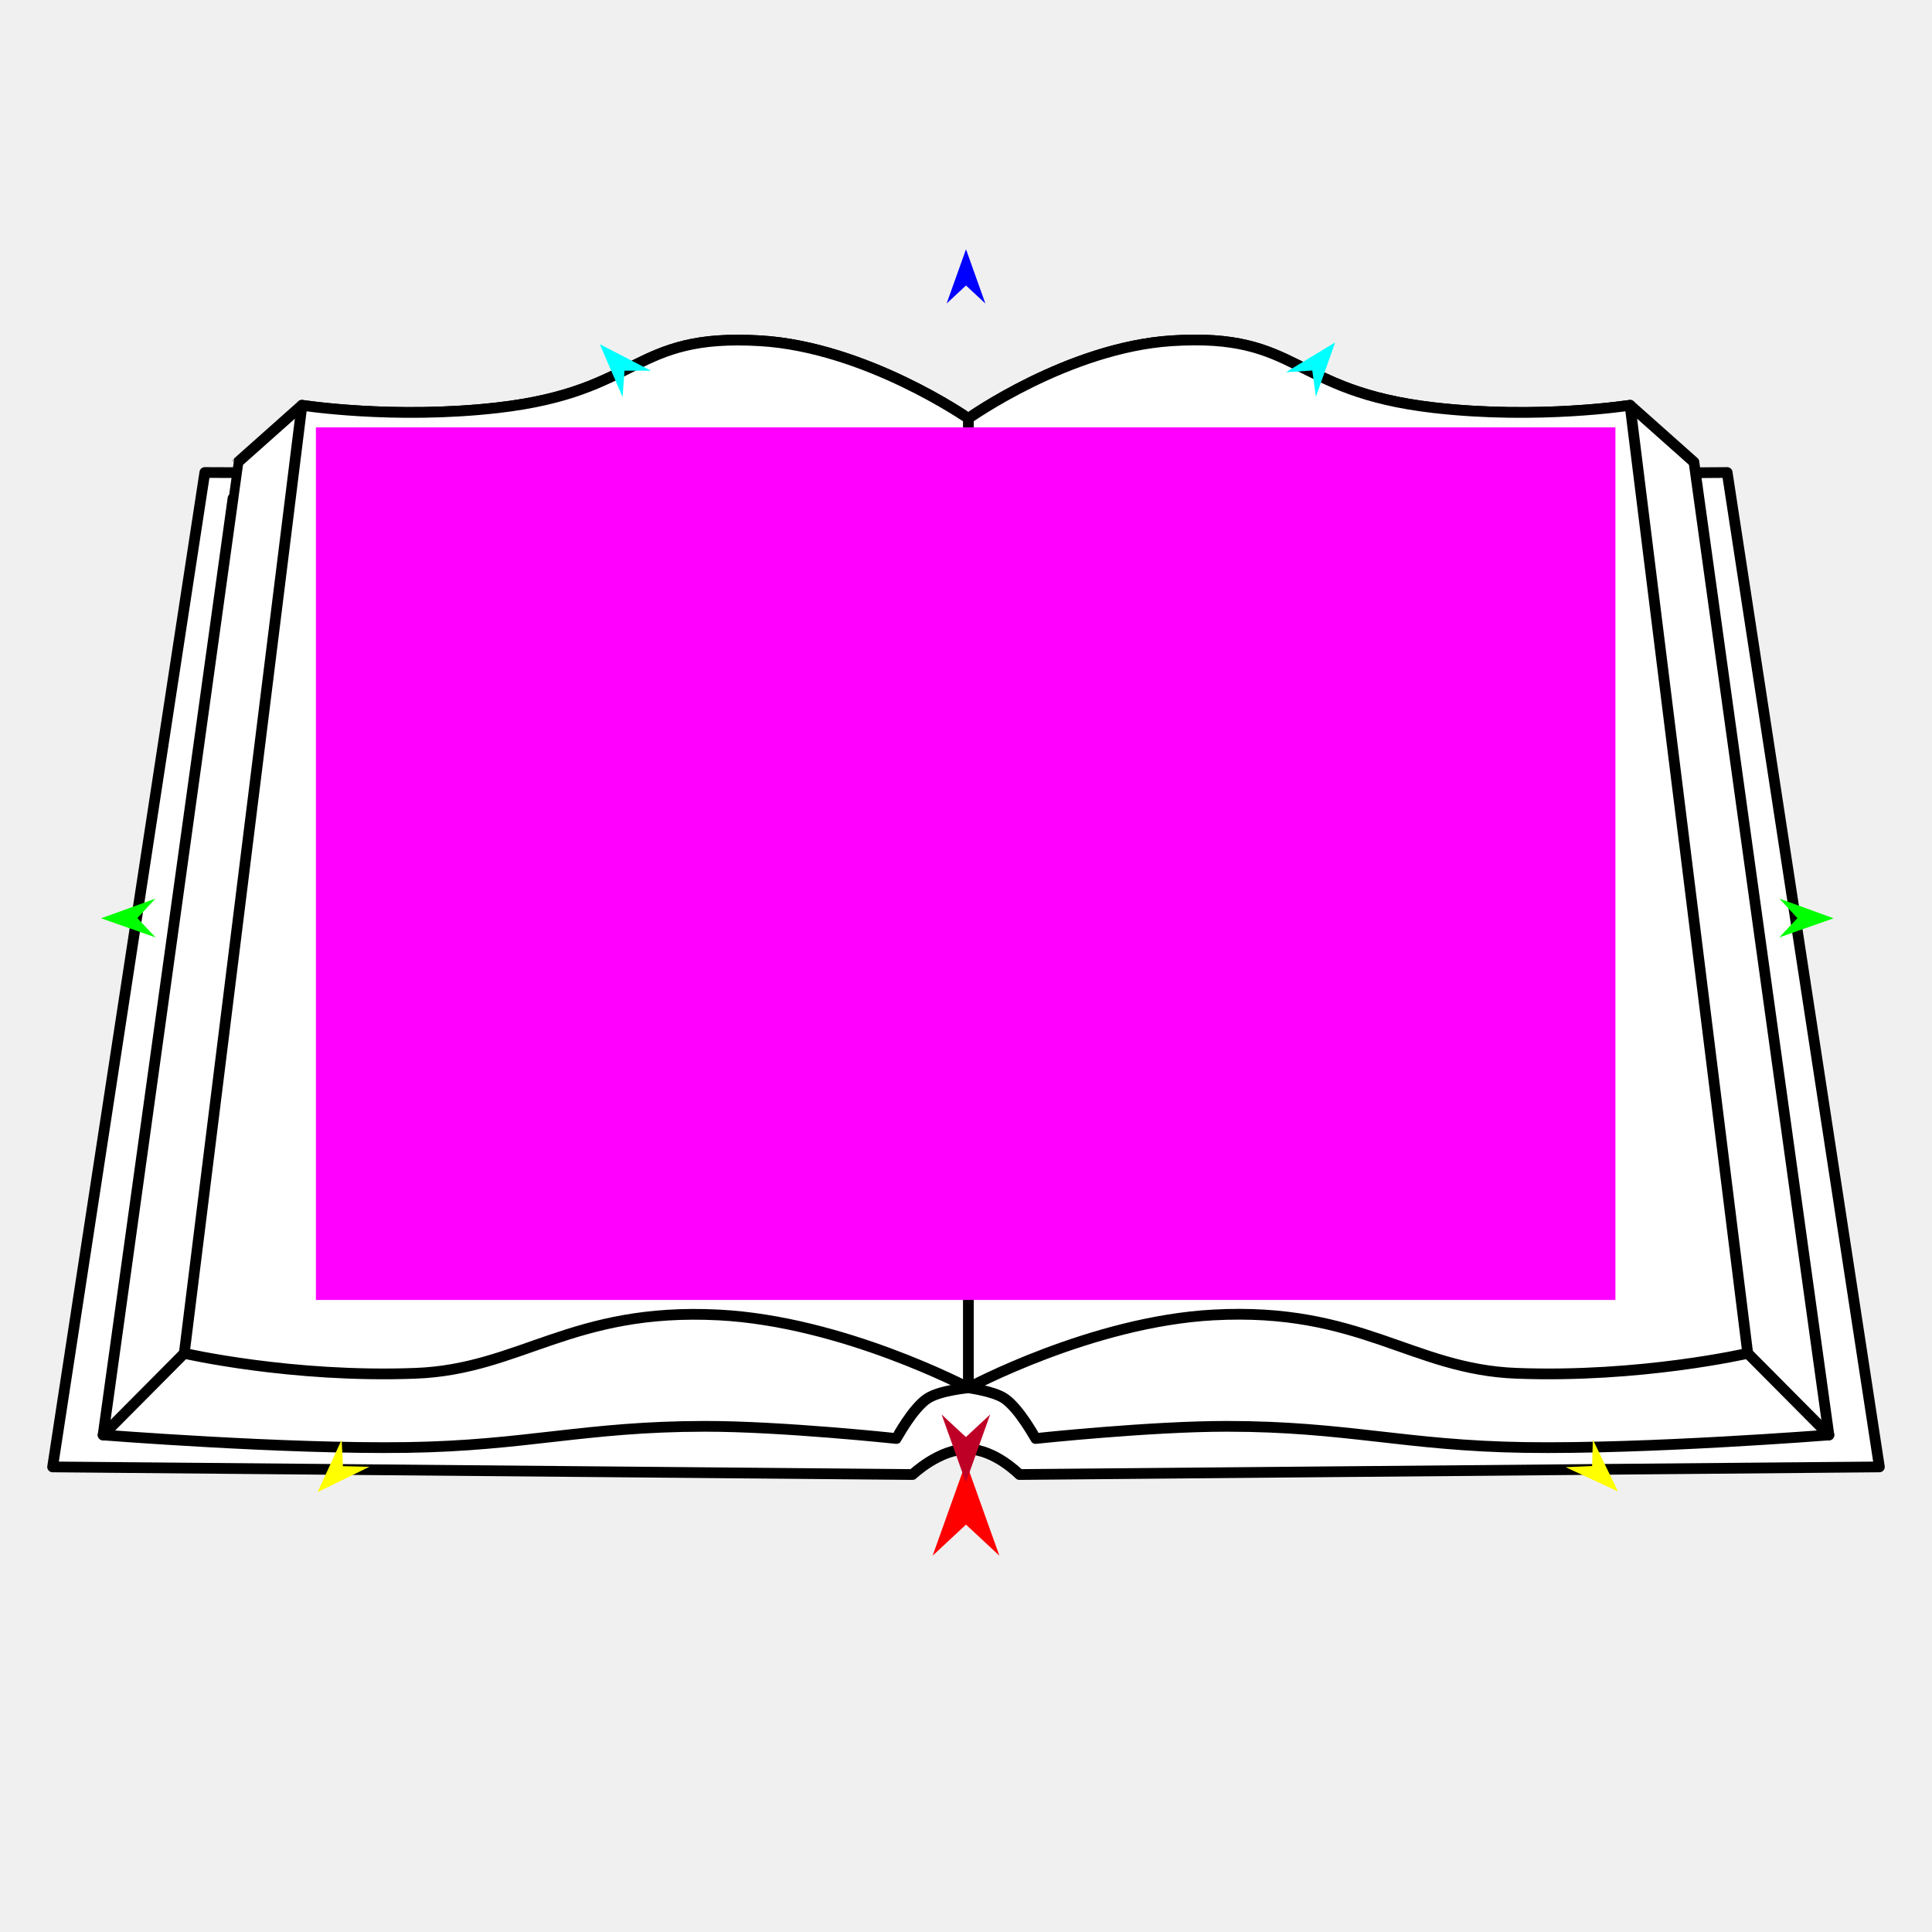
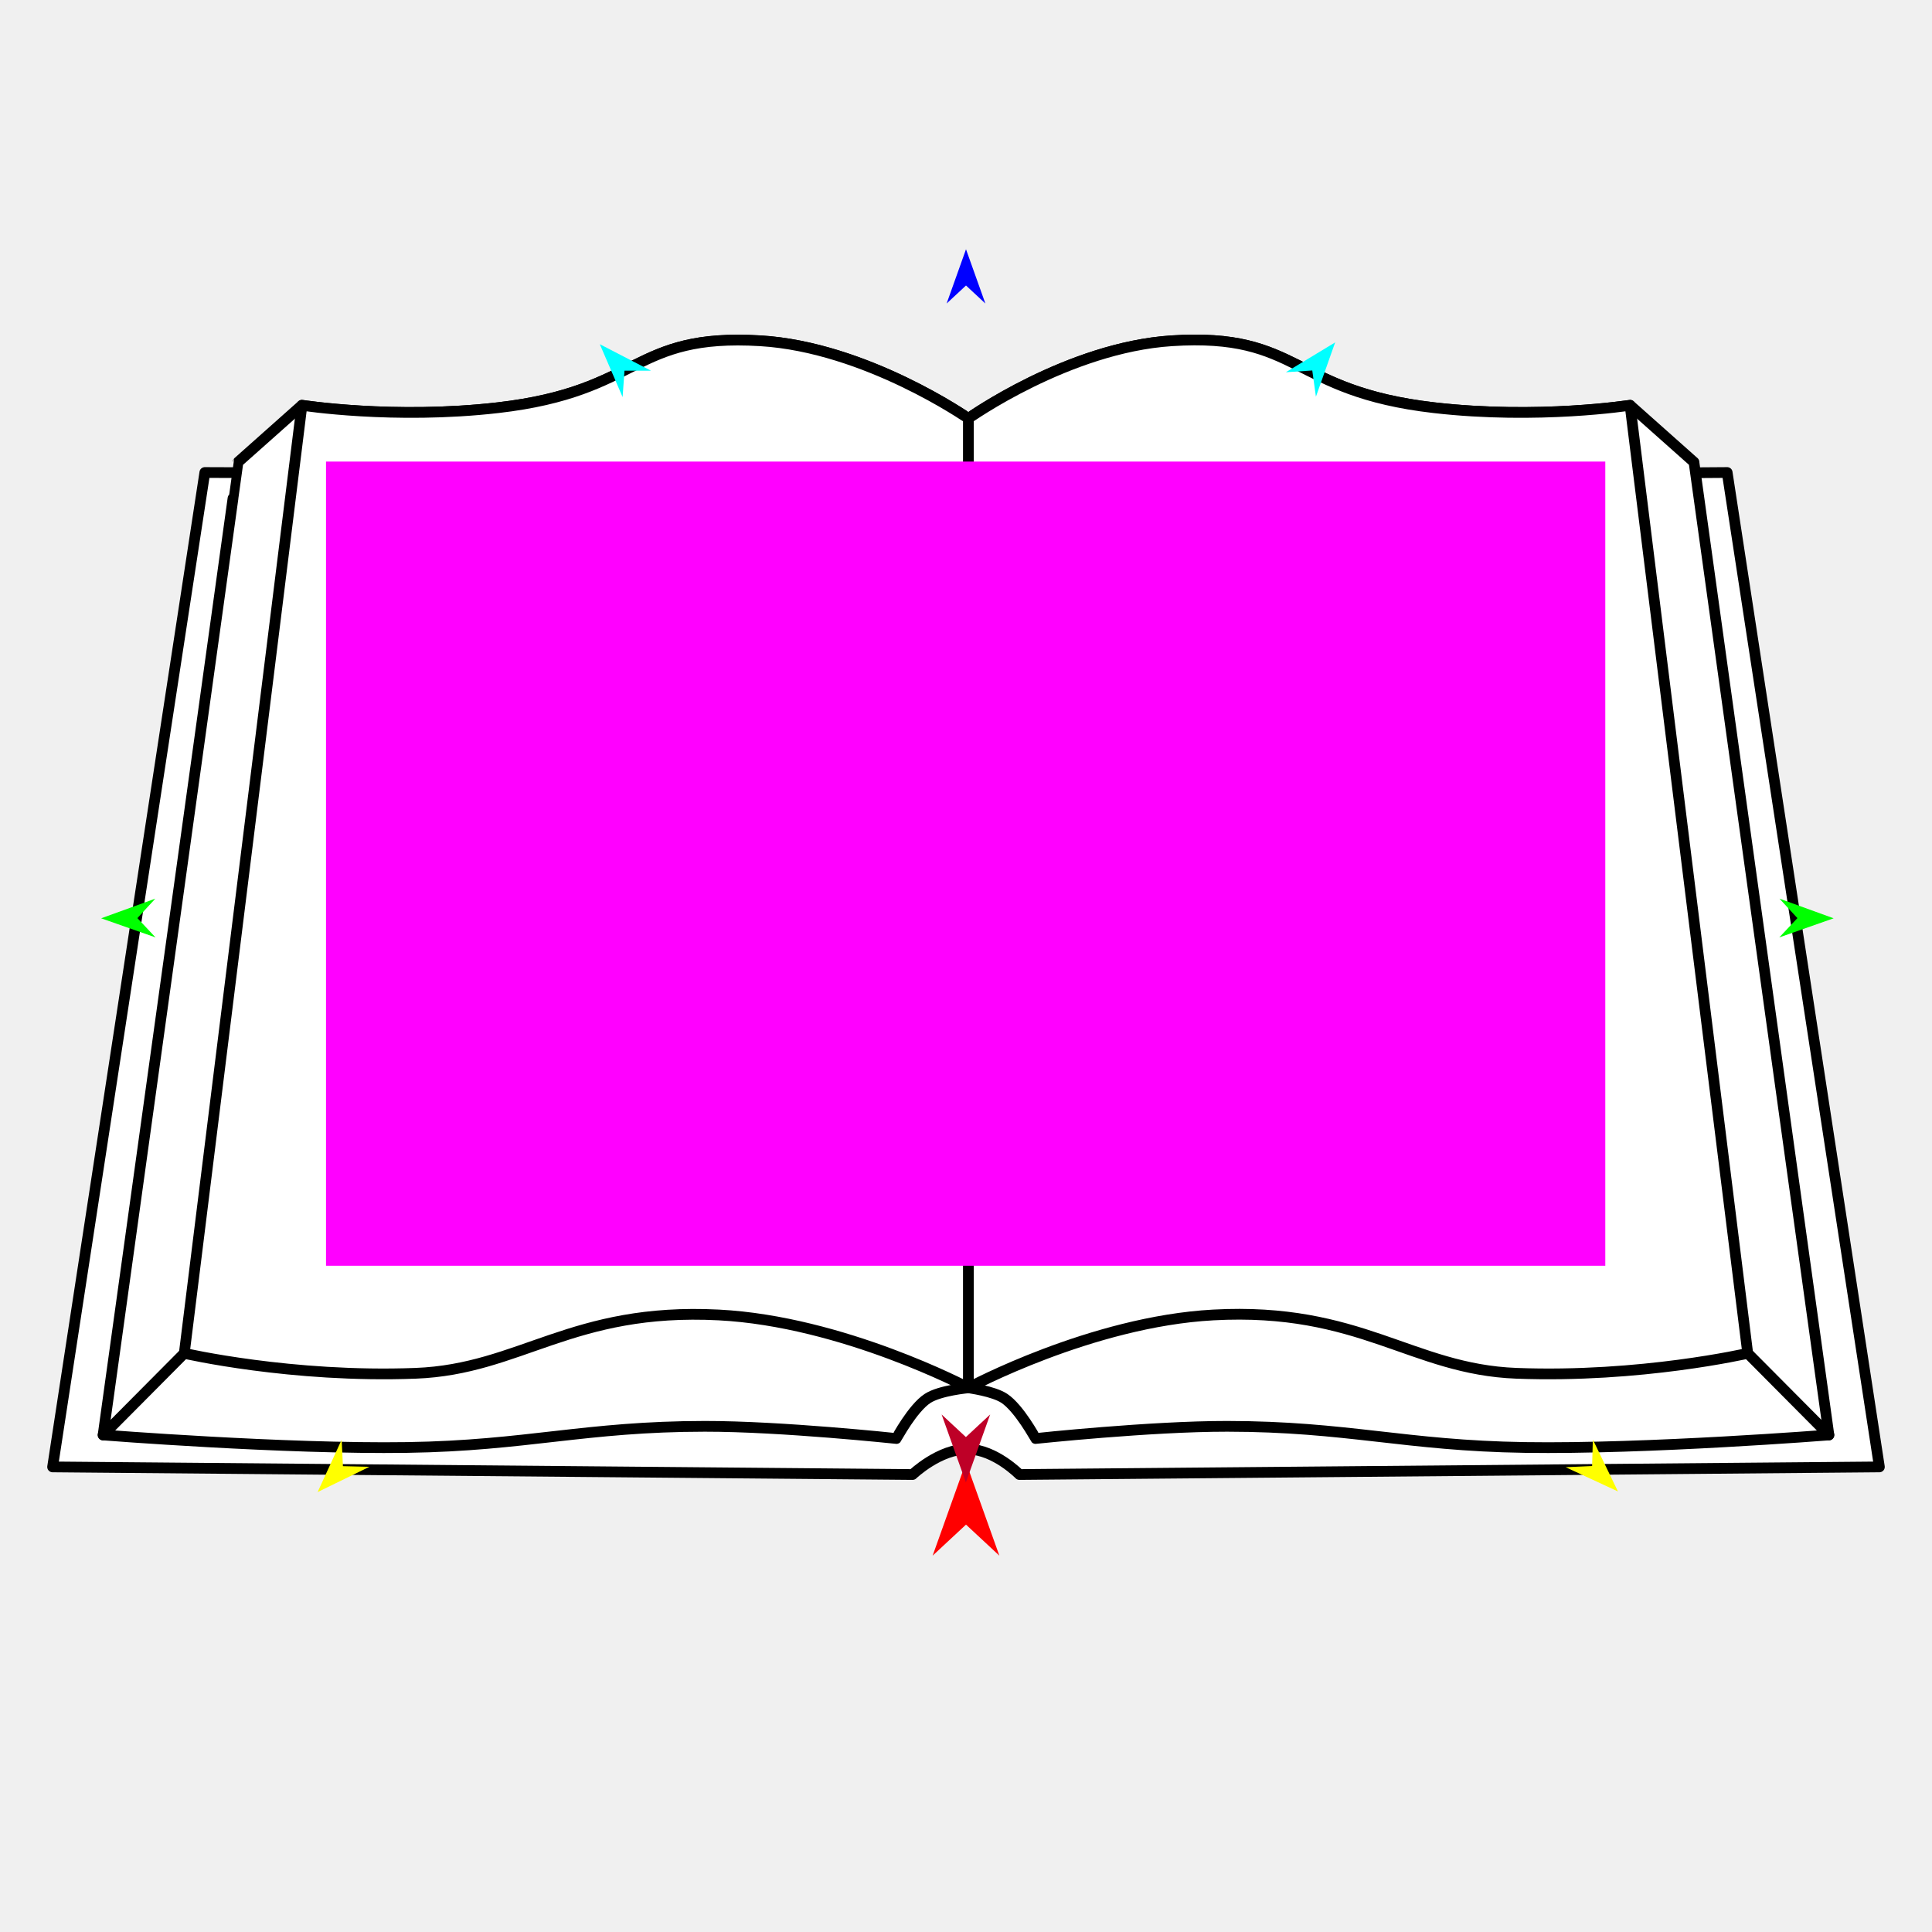
<svg xmlns="http://www.w3.org/2000/svg" version="1.1" id="Frame_0" width="720px" height="720px">
  <g id="book_open">
    <g id="book">
      <path fill="#ffffff" fill-rule="evenodd" stroke="#000000" stroke-width="4" stroke-linecap="round" stroke-linejoin="round" d="M 643.669 176.090 C 643.675 176.127 700.388 546.638 700.394 546.675 C 700.362 546.675 379.946 549.511 379.914 549.511 C 379.912 549.510 370.858 540.264 360.885 540.058 C 350.161 539.836 340.088 549.510 340.086 549.511 C 340.054 549.511 19.638 546.675 19.606 546.675 C 19.611 546.638 76.325 176.127 76.331 176.090 C 76.387 176.090 453.244 177.691 643.669 176.090 Z" />
      <path fill="#ffffff" fill-rule="evenodd" stroke="#000000" stroke-width="4" stroke-linecap="round" stroke-linejoin="round" d="M 534.420 151.937 C 573.272 156.401 607.467 151.026 607.474 151.026 C 615.414 158.088 631.290 172.210 631.293 172.213 C 631.293 172.214 681.570 534.740 681.575 534.775 C 681.563 534.775 613.660 540.116 568.238 539.432 C 523.730 538.762 501.880 531.588 457.366 531.551 C 428.702 531.528 385.943 536.093 385.936 536.093 C 385.935 536.092 379.835 524.827 374.293 521.135 C 370.207 518.414 360.886 517.202 360.885 517.202 C 360.883 517.202 350.329 518.140 345.707 521.135 C 340.119 524.757 334.065 536.092 334.064 536.093 C 334.057 536.093 291.298 531.528 262.634 531.551 C 218.120 531.588 196.270 538.762 151.762 539.432 C 106.340 540.116 38.437 534.775 38.425 534.775 C 38.430 534.740 86.829 185.760 86.833 185.725 C 86.834 185.724 88.707 172.214 88.707 172.213 C 88.710 172.210 104.586 158.088 112.526 151.026 C 112.526 151.026 146.728 156.401 185.580 151.937 C 239.241 145.771 235.271 124.113 283.356 127.001 C 322.792 129.371 360.877 155.945 360.885 155.948 C 360.892 155.945 398.007 129.499 436.644 127.001 C 484.716 123.895 480.759 145.771 534.420 151.937 Z" />
      <path fill="#ffffff" fill-rule="evenodd" stroke="#000000" stroke-width="4" stroke-linecap="round" stroke-linejoin="round" d="M 651.329 504.339 C 651.325 504.304 607.479 151.061 607.474 151.026 C 607.467 151.026 573.272 156.401 534.420 151.937 C 480.759 145.771 484.716 123.895 436.644 127.001 C 398.007 129.499 360.892 155.945 360.885 155.948 C 360.885 155.984 360.885 517.166 360.885 517.202 C 360.894 517.199 406.754 492.507 452.141 490.047 C 506.975 487.075 525.998 510.288 565.096 511.787 C 611.394 513.562 651.321 504.340 651.329 504.339 M 68.671 504.339 C 68.675 504.304 112.521 151.061 112.526 151.026 C 112.533 151.026 146.728 156.401 185.580 151.937 C 239.241 145.771 235.271 124.113 283.356 127.001 C 322.792 129.371 360.877 155.945 360.885 155.948 C 360.885 155.984 360.885 517.166 360.885 517.202 C 360.875 517.199 314.062 492.409 267.859 490.047 C 213.016 487.244 194.002 510.288 154.904 511.787 C 108.606 513.562 68.679 504.340 68.671 504.339 Z" />
      <path fill="none" stroke="#000000" stroke-width="4" stroke-linecap="round" stroke-linejoin="round" d="M 68.671 504.339 C 58.589 514.484 48.507 524.629 38.425 534.775 M 651.329 504.339 C 661.411 514.484 671.493 524.629 681.575 534.775 " />
    </g>
    <g id="specs">
-       <path fill="#ff00ff" fill-rule="evenodd" stroke="none" d="M 117.724 484.458 C 117.772 484.458 601.972 484.458 602.021 484.458 C 602.021 484.426 602.021 159.305 602.021 159.272 C 601.972 159.272 117.772 159.272 117.724 159.272 C 117.724 159.305 117.724 484.426 117.724 484.458 Z" />
+       <path fill="#ff00ff" fill-rule="evenodd" stroke="none" d="M 121.499 471.710 C 121.547 471.710 598.198 471.710 598.246 471.710 C 598.246 471.680 598.246 172.051 598.246 172.021 C 598.198 172.021 121.547 172.021 121.499 172.021 C 121.499 172.051 121.499 471.680 121.499 471.710 Z" />
      <path fill="#ff0000" fill-rule="evenodd" stroke="none" d="M 360.000 544.935 C 360.001 544.938 372.432 579.744 372.433 579.748 C 372.432 579.747 360.001 568.181 360.000 568.180 C 359.999 568.181 347.568 579.747 347.567 579.748 C 347.568 579.744 359.999 544.938 360.000 544.935 Z" />
      <path fill="#0000ff" fill-rule="evenodd" stroke="none" d="M 360.000 92.894 C 360.001 92.896 367.221 113.114 367.222 113.116 C 367.221 113.116 360.001 106.397 360.000 106.397 C 359.999 106.397 352.779 113.116 352.778 113.116 C 352.779 113.114 359.999 92.896 360.000 92.894 Z" />
      <path fill="#00ff00" fill-rule="evenodd" stroke="none" d="M 37.701 342.224 C 37.703 342.223 57.884 334.900 57.886 334.899 C 57.886 334.900 51.204 342.155 51.203 342.156 C 51.204 342.156 57.958 349.343 57.959 349.344 C 57.957 349.343 37.703 342.224 37.701 342.224 Z" />
      <path fill="#ffff00" fill-rule="evenodd" stroke="none" d="M 118.365 556.055 C 118.366 556.054 127.326 536.544 127.327 536.542 C 127.327 536.543 127.799 546.395 127.799 546.396 C 127.800 546.396 137.660 546.635 137.661 546.635 C 137.659 546.636 118.367 556.055 118.365 556.055 Z" />
      <path fill="#ffff00" fill-rule="evenodd" stroke="none" d="M 602.961 555.817 C 602.960 555.815 593.610 536.489 593.609 536.487 C 593.609 536.488 593.334 546.347 593.334 546.348 C 593.333 546.348 583.480 546.785 583.479 546.785 C 583.481 546.786 602.959 555.816 602.961 555.817 Z" />
      <path fill="#00ff00" fill-rule="evenodd" stroke="none" d="M 683.345 342.224 C 683.343 342.223 663.161 334.900 663.159 334.899 C 663.160 334.900 669.842 342.155 669.843 342.156 C 669.842 342.156 663.087 349.343 663.087 349.344 C 663.089 349.343 683.343 342.224 683.345 342.224 Z" />
      <path fill="#00ffff" fill-rule="evenodd" stroke="none" d="M 497.574 127.600 C 497.573 127.602 490.406 147.839 490.405 147.841 C 490.405 147.840 489.048 138.071 489.047 138.070 C 489.046 138.071 479.205 138.720 479.204 138.720 C 479.206 138.719 497.572 127.601 497.574 127.600 Z" />
      <path fill="#00ffff" fill-rule="evenodd" stroke="none" d="M 223.527 128.271 C 223.528 128.273 232.028 147.987 232.029 147.989 C 232.029 147.988 232.731 138.150 232.731 138.149 C 232.732 138.149 242.595 138.142 242.596 138.142 C 242.594 138.141 223.529 128.272 223.527 128.271 Z" />
      <path fill="#be0027" fill-rule="evenodd" stroke="none" d="M 359.957 552.463 C 359.958 552.461 369.002 527.137 369.003 527.135 C 369.002 527.135 359.958 535.550 359.957 535.551 C 359.957 535.550 350.913 527.135 350.912 527.135 C 350.913 527.137 359.957 552.461 359.957 552.463 Z" />
    </g>
  </g>
</svg>
